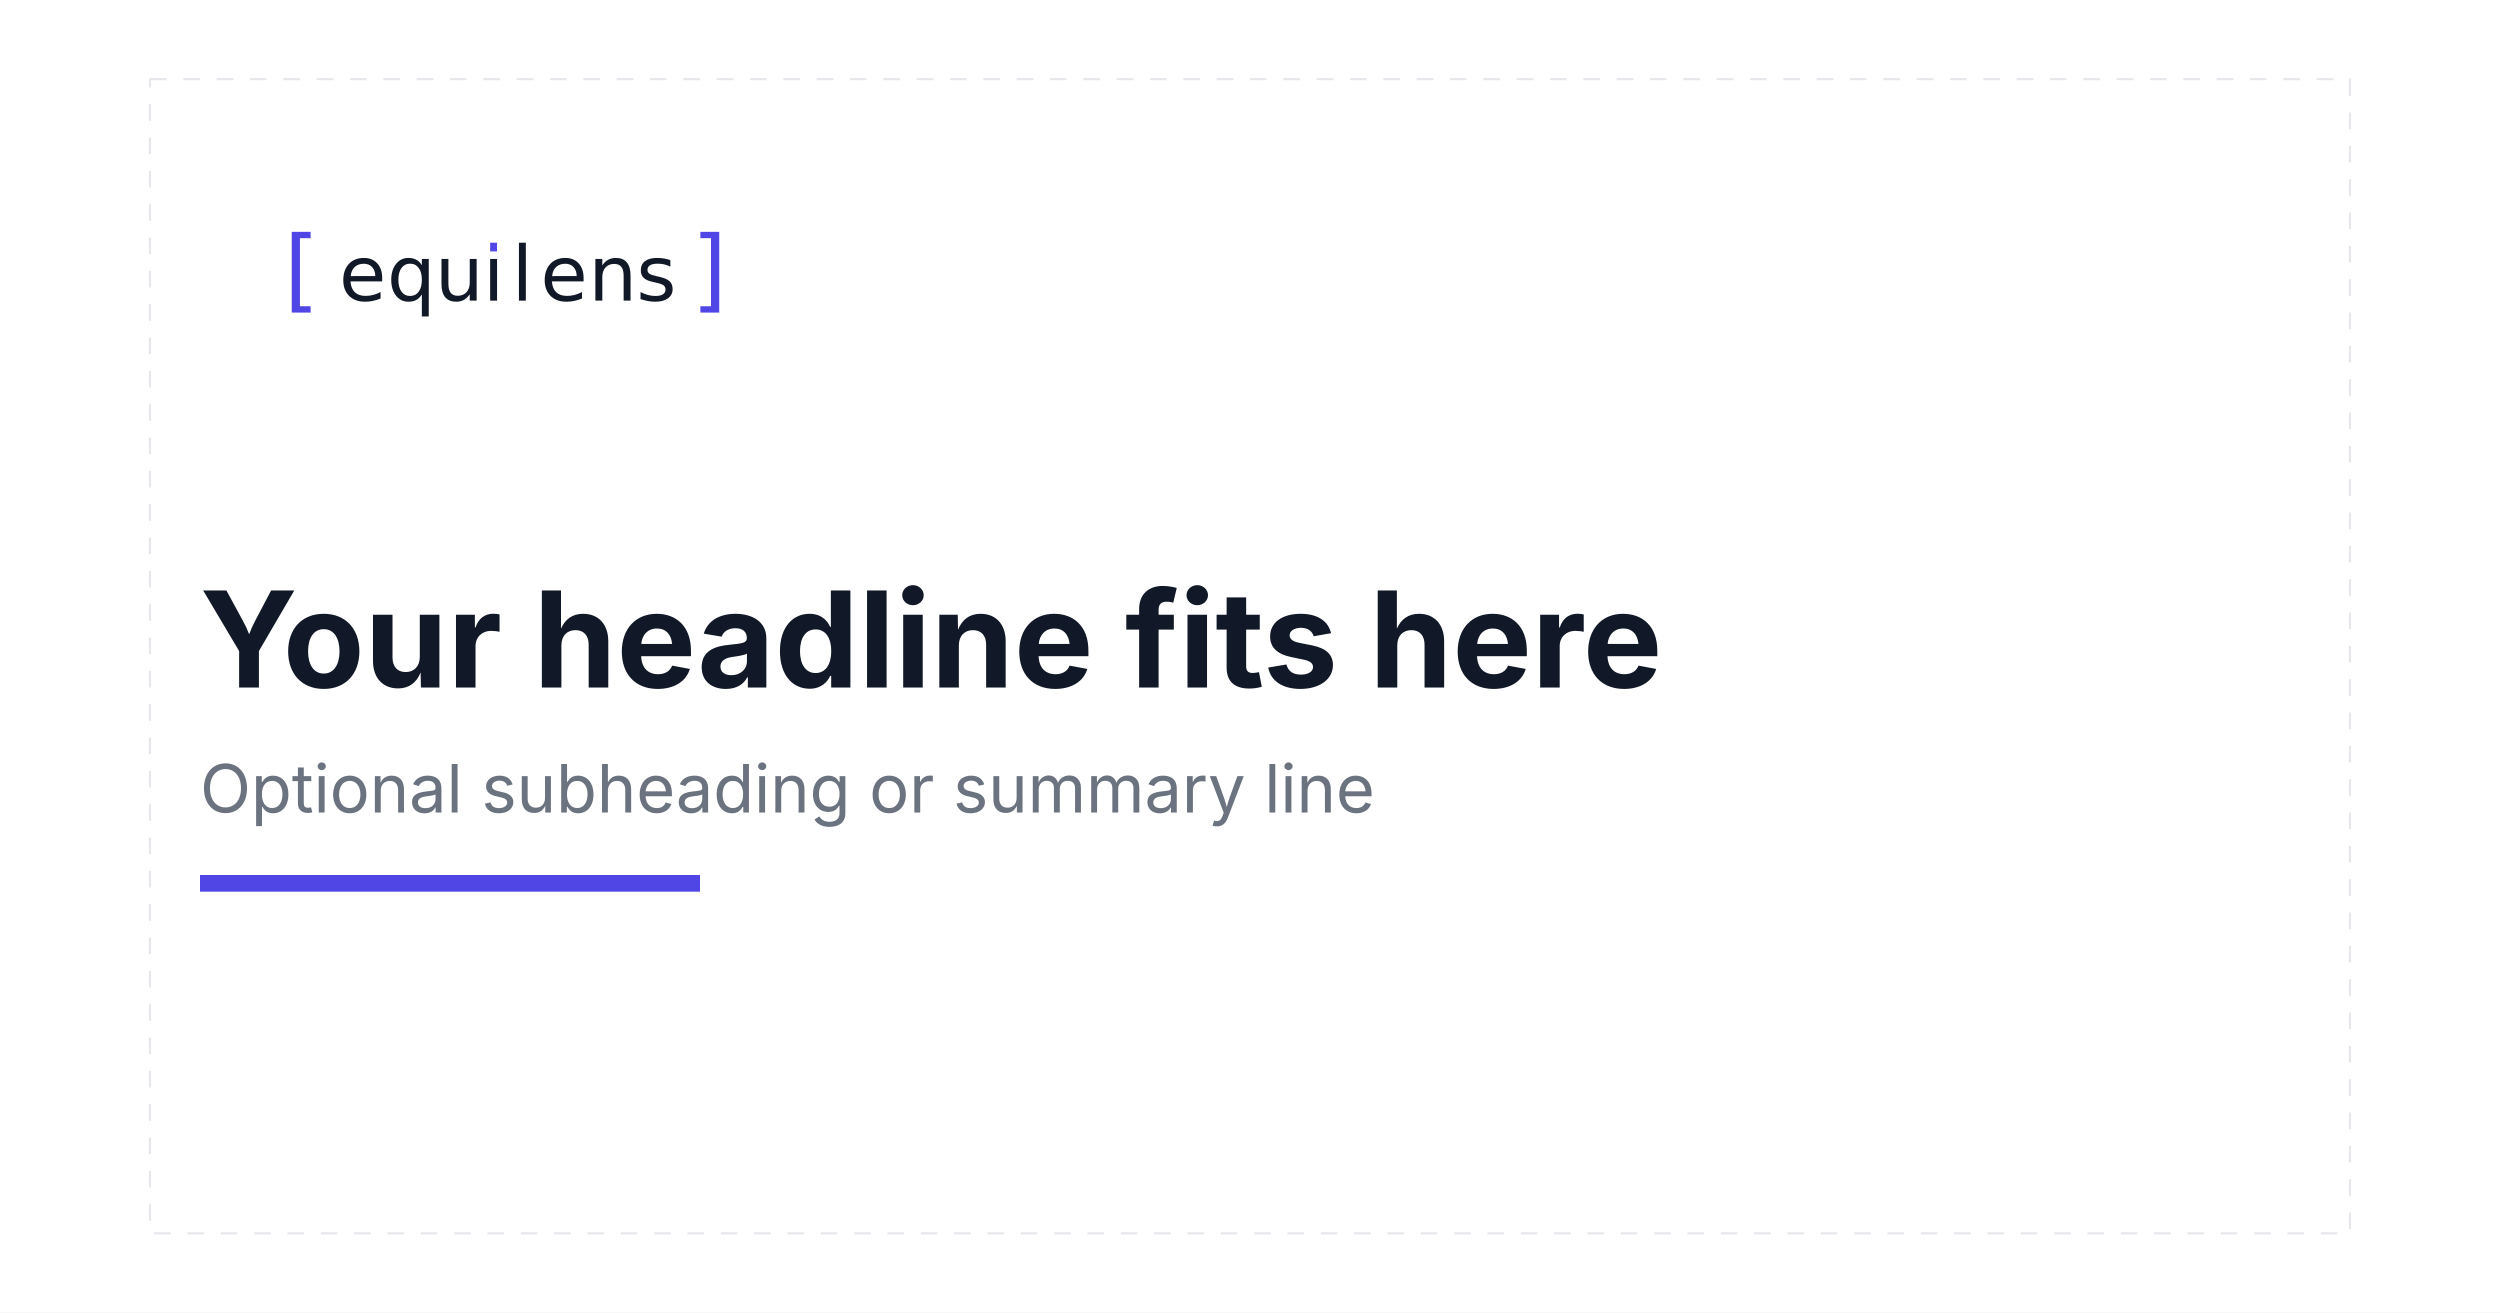
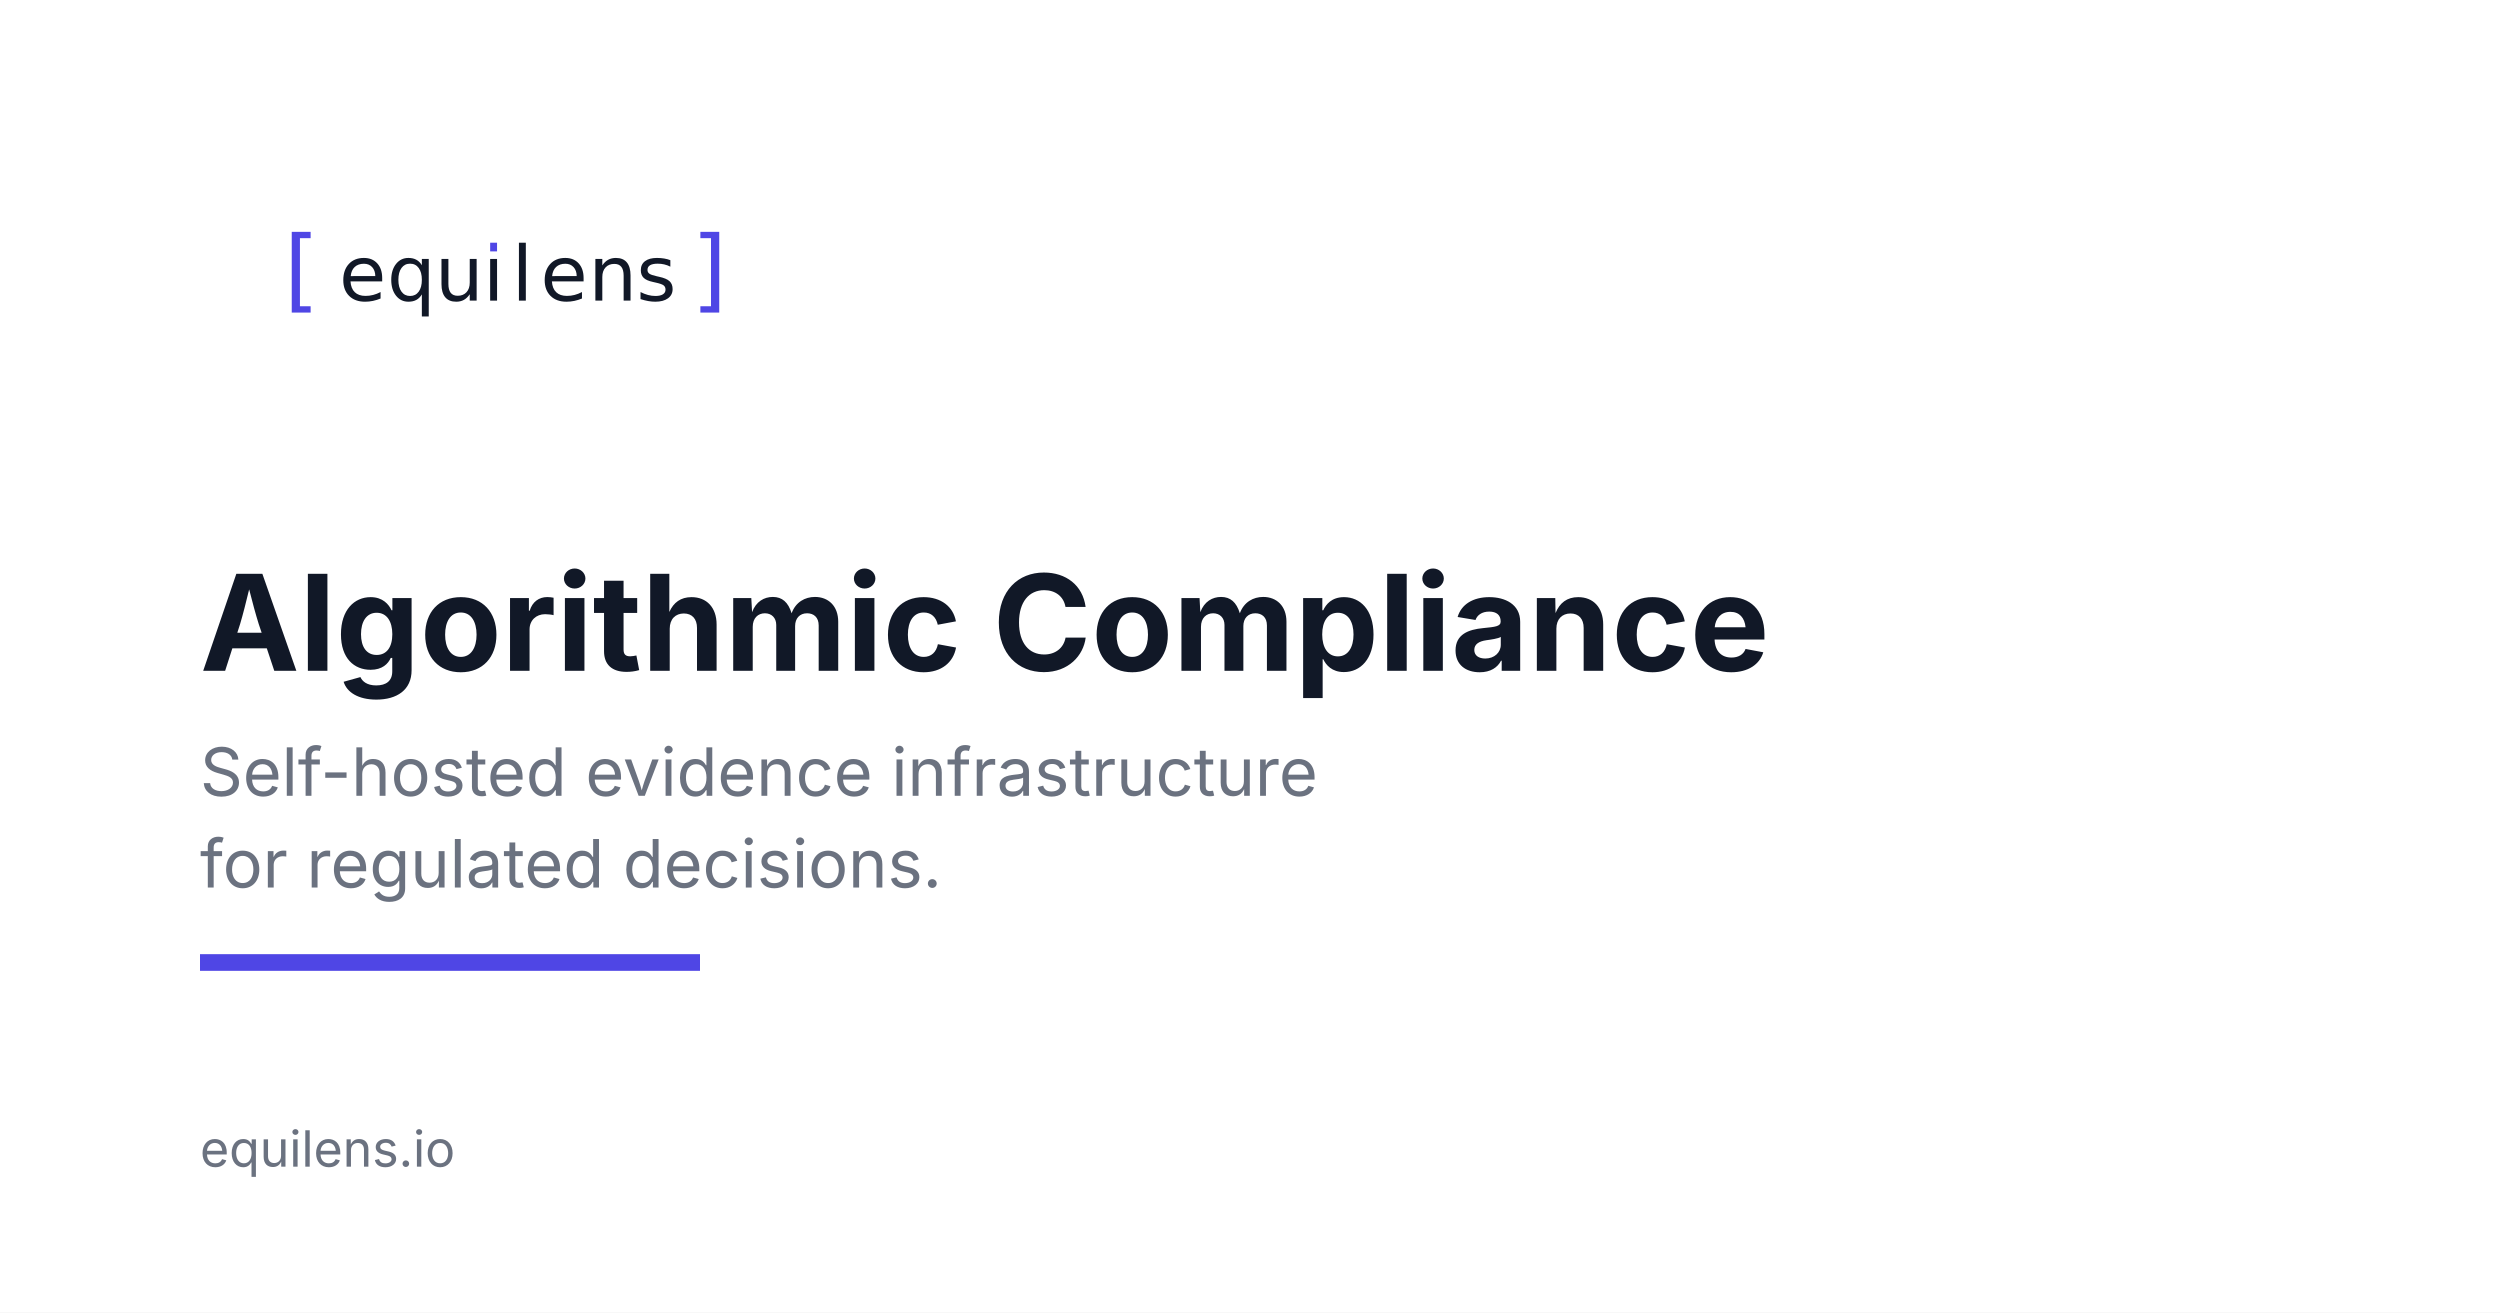
<svg xmlns="http://www.w3.org/2000/svg" width="1200" height="630" viewBox="0 0 1200 630">
  <defs>
    <style>
      .bg { fill: #FFFFFF; }
      .ink { fill: #111827; }
      .muted { fill: #6B7280; }
      .brand { fill: #4F46E5; }
    </style>
  </defs>
  <rect class="bg" width="1200" height="630" />
-   <rect x="72" y="38" width="1056" height="554" fill="none" stroke="#E5E7EB" stroke-dasharray="8,8" pointer-events="none" />
  <g transform="translate(96,110) scale(0.825)">
    <path class="brand" d="M 53.38 1.56 L 64.36 1.56 L 64.36 5.24 L 58.14 5.24 L 58.14 44.85 L 64.36 44.85 L 64.36 48.53 L 53.38 48.53 L 53.38 1.56 Z" />
    <path class="ink" d="M 106.00 28.45 L 106.00 30.40 L 87.56 30.40 Q 87.82 34.52 90.05 36.67 Q 92.29 38.83 96.28 38.83 Q 98.58 38.83 100.75 38.27 Q 102.92 37.71 105.06 36.58 L 105.06 40.35 Q 102.90 41.25 100.64 41.73 Q 98.37 42.21 96.04 42.21 Q 90.19 42.21 86.78 38.84 Q 83.37 35.45 83.37 29.69 Q 83.37 23.74 86.61 20.24 Q 89.84 16.74 95.34 16.74 Q 100.27 16.74 103.13 19.90 Q 106.00 23.04 106.00 28.45 Z M 101.99 27.28 Q 101.95 24.02 100.15 22.07 Q 98.35 20.12 95.38 20.12 Q 92.03 20.12 90.01 22.00 Q 88.00 23.89 87.69 27.31 L 101.99 27.28 Z" />
    <path class="ink" d="M 115.42 29.47 Q 115.42 33.87 117.24 36.37 Q 119.06 38.87 122.24 38.87 Q 125.42 38.87 127.24 36.37 Q 129.08 33.87 129.08 29.47 Q 129.08 25.08 127.24 22.58 Q 125.42 20.08 122.24 20.08 Q 119.06 20.08 117.24 22.58 Q 115.42 25.08 115.42 29.47 Z M 129.08 37.94 Q 127.82 40.10 125.88 41.16 Q 123.96 42.21 121.25 42.21 Q 116.83 42.21 114.05 38.70 Q 111.27 35.19 111.27 29.47 Q 111.27 23.76 114.05 20.25 Q 116.83 16.74 121.25 16.74 Q 123.96 16.74 125.88 17.80 Q 127.82 18.84 129.08 21.00 L 129.08 17.33 L 133.09 17.33 L 133.09 50.80 L 129.08 50.80 L 129.08 37.94 Z" />
    <path class="ink" d="M 140.50 32.01 L 140.50 17.33 L 144.52 17.33 L 144.52 31.86 Q 144.52 35.30 145.86 37.03 Q 147.21 38.75 149.92 38.75 Q 153.16 38.75 155.05 36.69 Q 156.94 34.63 156.94 31.07 L 156.94 17.33 L 160.95 17.33 L 160.95 41.58 L 156.94 41.58 L 156.94 37.85 Q 155.48 40.06 153.55 41.14 Q 151.62 42.21 149.07 42.21 Q 144.86 42.21 142.68 39.61 Q 140.50 37.01 140.50 32.01 Z" />
    <path class="ink" d="M 168.82 17.33 L 172.83 17.33 L 172.83 41.58 L 168.82 41.58 L 168.82 17.33 Z" />
    <path class="brand" d="M 168.82 7.88 L 172.83 7.88 L 172.83 12.93 L 168.82 12.93 L 168.82 7.88 Z" />
    <path class="ink" d="M 185.56 7.88 L 189.57 7.88 L 189.57 41.58 L 185.56 41.58 L 185.56 7.88 Z" />
    <path class="ink" d="M 223.18 28.45 L 223.18 30.40 L 204.74 30.40 Q 205.00 34.52 207.23 36.67 Q 209.47 38.83 213.46 38.83 Q 215.76 38.83 217.93 38.27 Q 220.10 37.71 222.24 36.58 L 222.24 40.35 Q 220.08 41.25 217.82 41.73 Q 215.55 42.21 213.22 42.21 Q 207.37 42.21 203.96 38.84 Q 200.55 35.45 200.55 29.69 Q 200.55 23.74 203.79 20.24 Q 207.02 16.74 212.52 16.74 Q 217.45 16.74 220.31 19.90 Q 223.18 23.04 223.18 28.45 Z M 219.17 27.28 Q 219.13 24.02 217.33 22.07 Q 215.53 20.12 212.56 20.12 Q 209.21 20.12 207.19 22.00 Q 205.18 23.89 204.87 27.31 L 219.17 27.28 Z" />
    <path class="ink" d="M 250.49 26.94 L 250.49 41.58 L 246.48 41.58 L 246.48 27.07 Q 246.48 23.62 245.13 21.92 Q 243.78 20.21 241.08 20.21 Q 237.83 20.21 235.95 22.27 Q 234.07 24.32 234.07 27.87 L 234.07 41.58 L 230.04 41.58 L 230.04 17.33 L 234.07 17.33 L 234.07 21.09 Q 235.52 18.91 237.46 17.82 Q 239.42 16.74 241.97 16.74 Q 246.18 16.74 248.33 19.33 Q 250.49 21.91 250.49 26.94 Z" />
    <path class="ink" d="M 273.66 18.04 L 273.66 21.81 Q 271.96 20.94 270.13 20.51 Q 268.30 20.08 266.33 20.08 Q 263.35 20.08 261.86 20.98 Q 260.36 21.89 260.36 23.71 Q 260.36 25.10 261.43 25.89 Q 262.50 26.68 265.73 27.39 L 267.10 27.70 Q 271.37 28.61 273.17 30.26 Q 274.97 31.92 274.97 34.89 Q 274.97 38.27 272.28 40.24 Q 269.58 42.21 264.88 42.21 Q 262.92 42.21 260.79 41.83 Q 258.66 41.45 256.31 40.69 L 256.31 36.58 Q 258.54 37.73 260.69 38.30 Q 262.85 38.87 264.97 38.87 Q 267.80 38.87 269.32 37.91 Q 270.85 36.94 270.85 35.19 Q 270.85 33.57 269.74 32.70 Q 268.65 31.84 264.92 31.03 L 263.52 30.71 Q 259.80 29.93 258.14 28.32 Q 256.48 26.70 256.48 23.89 Q 256.48 20.46 258.93 18.61 Q 261.37 16.74 265.86 16.74 Q 268.08 16.74 270.04 17.07 Q 272.00 17.39 273.66 18.04 Z" />
    <path class="brand" d="M 302.10 1.56 L 302.10 48.53 L 291.13 48.53 L 291.13 44.85 L 297.31 44.85 L 297.31 5.24 L 291.13 5.24 L 291.13 1.56 L 302.10 1.56 Z" />
  </g>
-   <text x="96" y="330" font-family="Inter, system-ui, sans-serif" font-weight="700" font-size="64" fill="#111827">
-     Your headline fits here
+   <text x="96" y="322" font-family="Inter, system-ui, sans-serif" font-weight="700" font-size="64" fill="#111827">
+     Algorithmic Compliance
  </text>
-   <text x="96" y="390" font-family="Inter, system-ui, sans-serif" font-weight="400" font-size="32" class="muted">
-     Optional subheading or summary line
+   <text x="96" y="382" font-family="Inter, system-ui, sans-serif" font-weight="400" font-size="32" class="muted">
+     Self-hosted evidence infrastructure
  </text>
-   <rect x="96" y="420" width="240" height="8" class="brand" />
+   <text x="96" y="426" font-family="Inter, system-ui, sans-serif" font-weight="400" font-size="32" class="muted">
+     for regulated decisions.
+   </text>
+   <rect x="96" y="458" width="240" height="8" class="brand" />
+   <text x="96" y="560" font-family="Inter, system-ui, sans-serif" font-weight="400" font-size="24" class="muted">
+     equilens.io
+   </text>
</svg>
